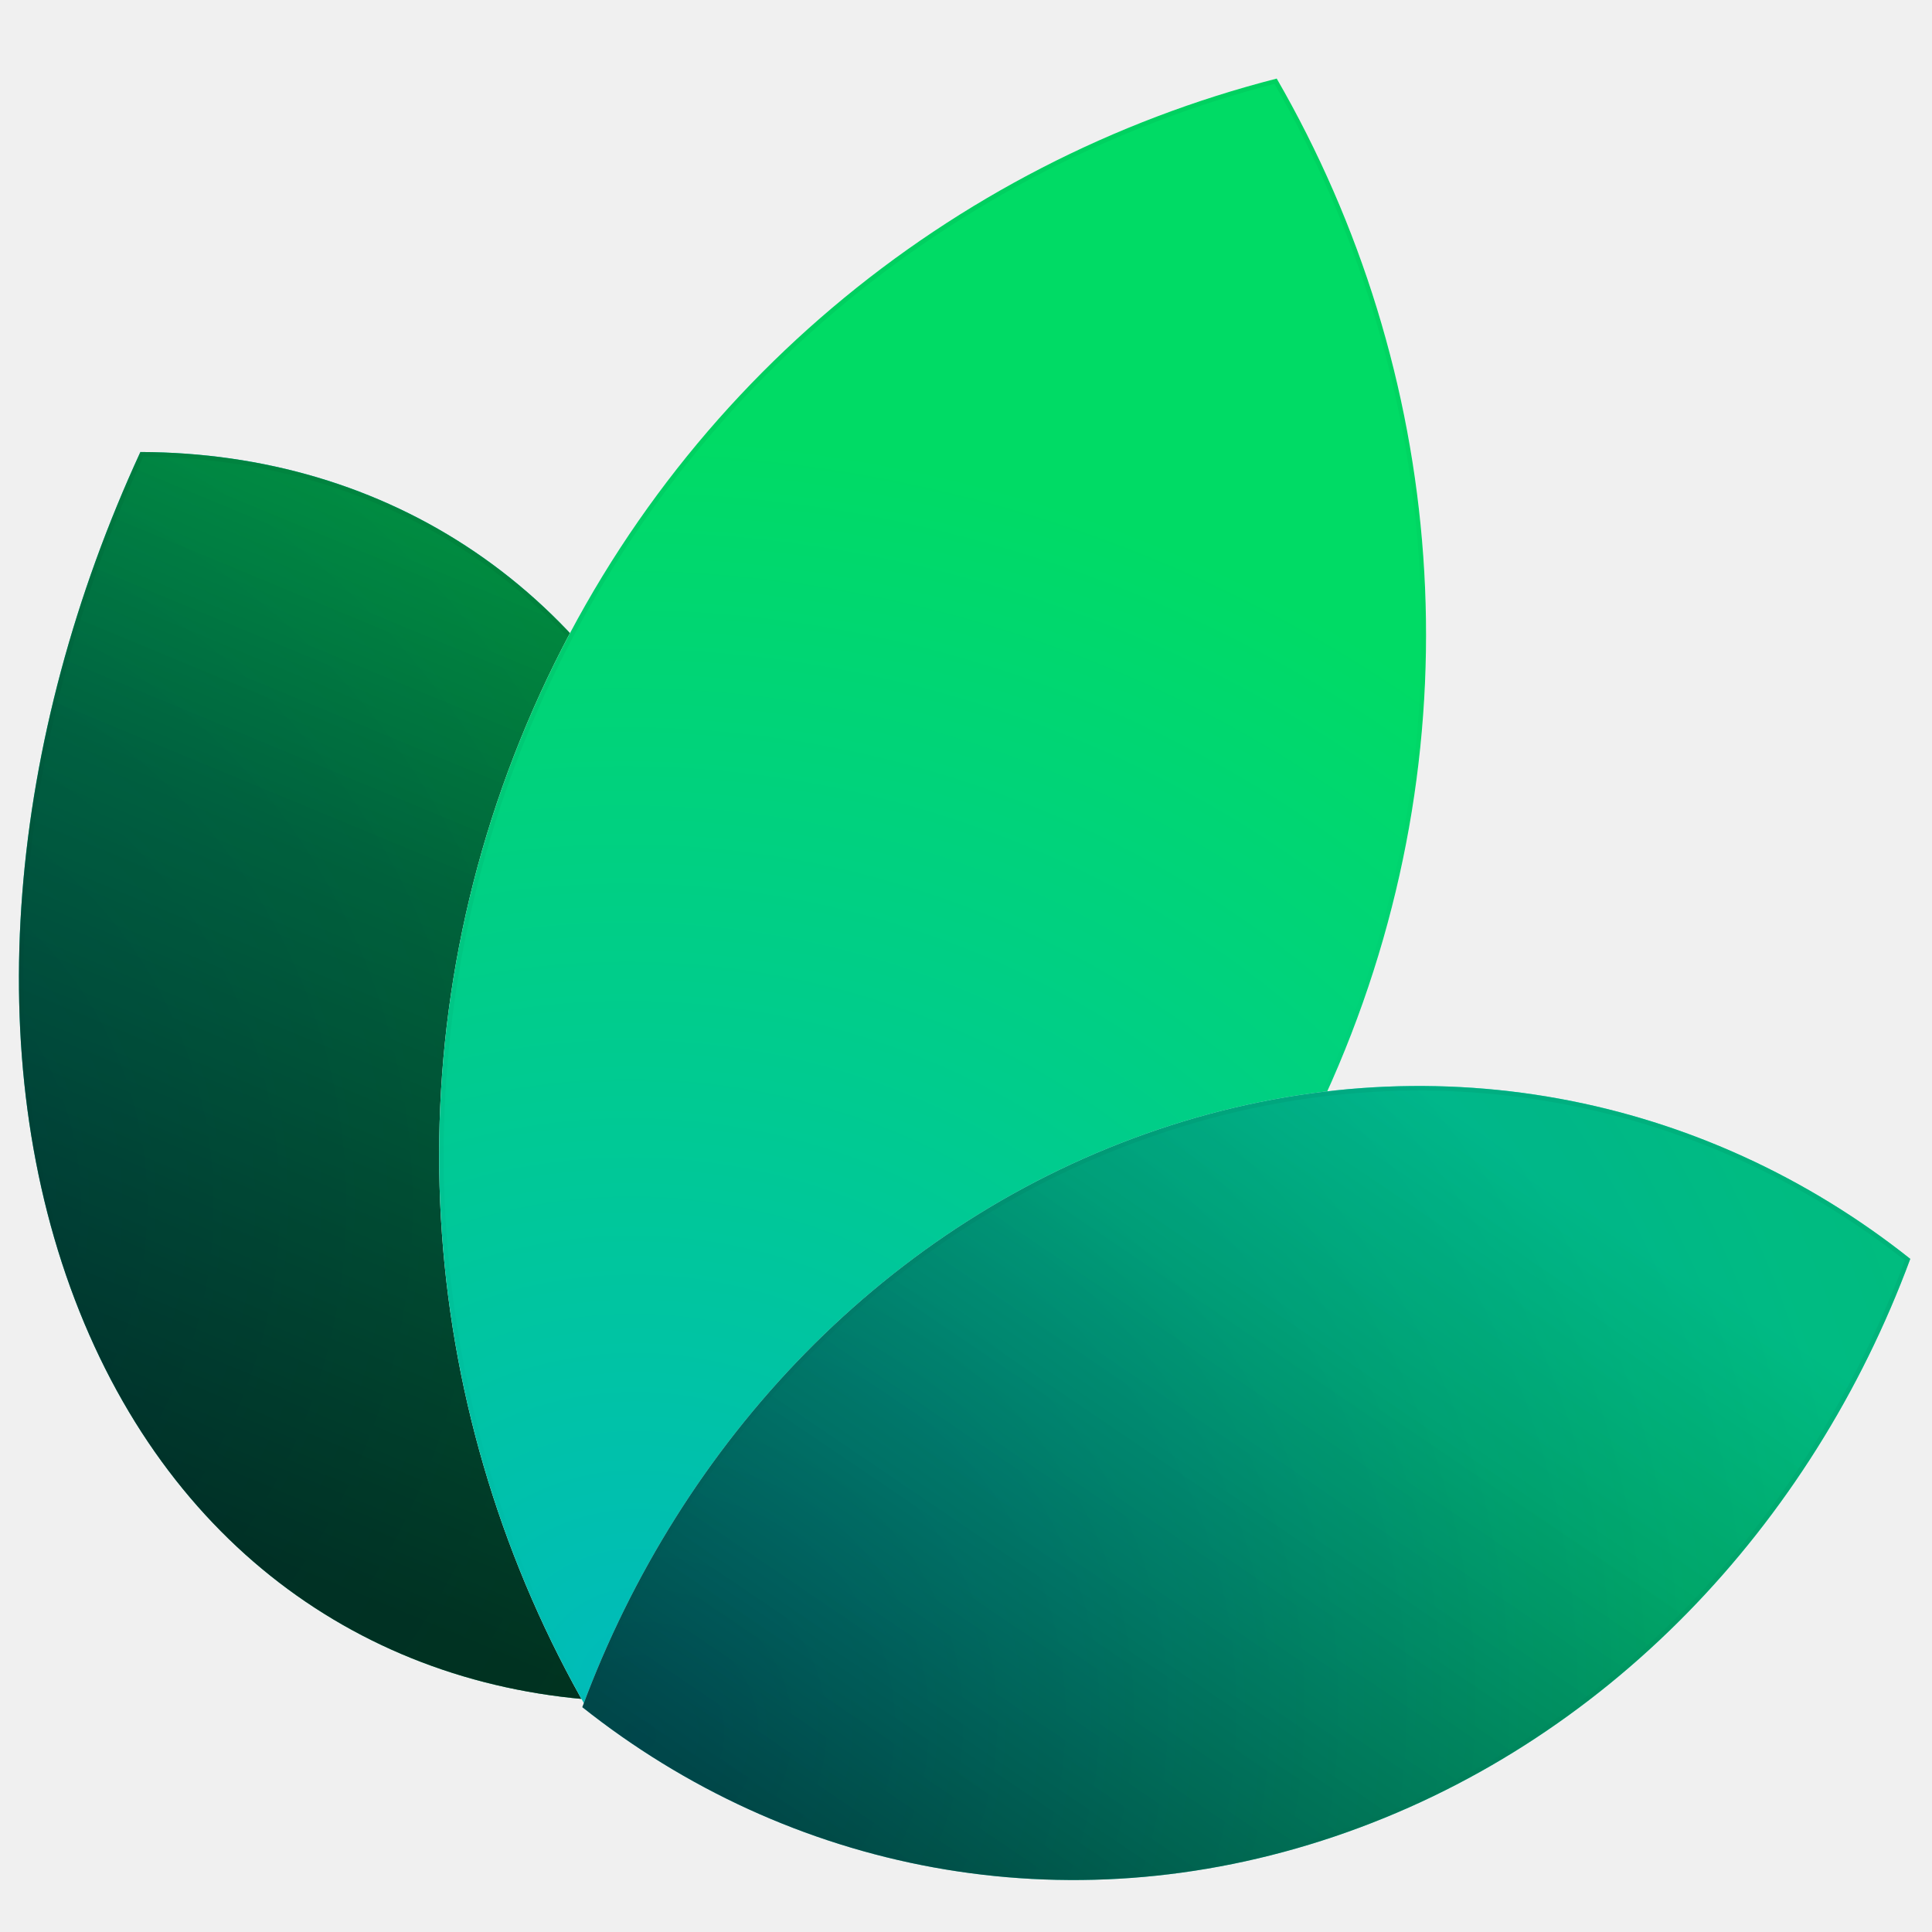
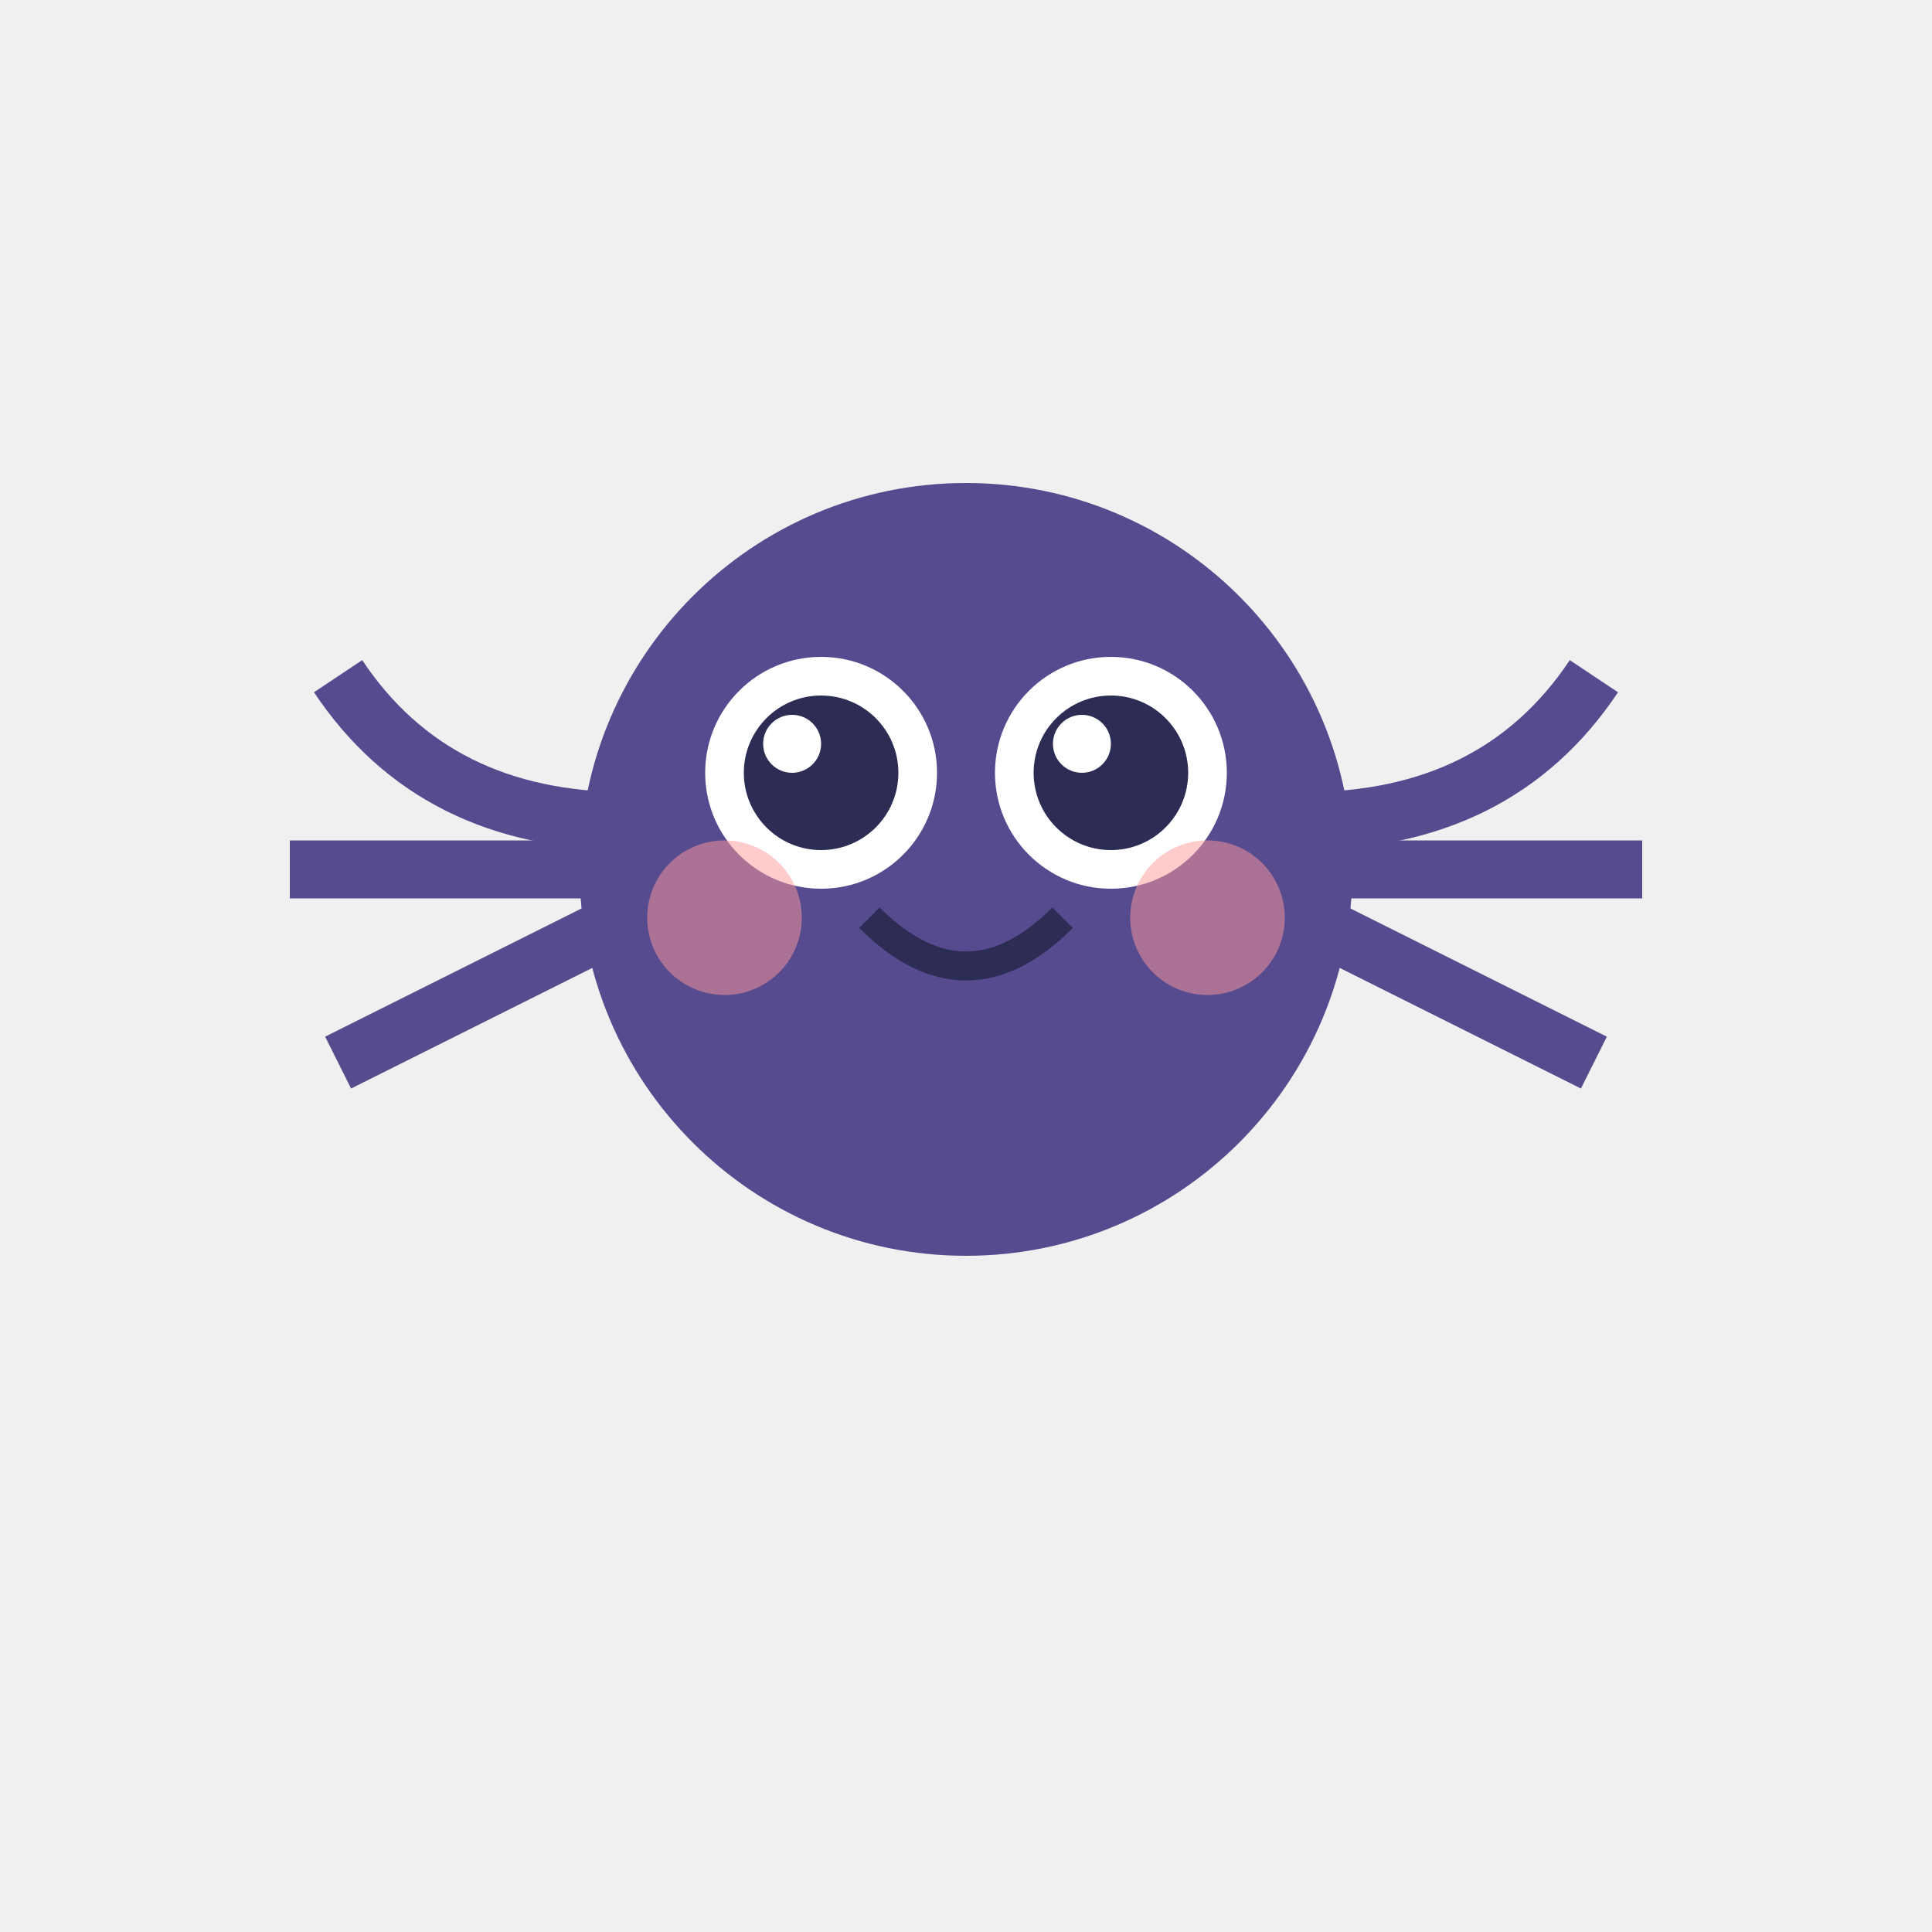
- <svg xmlns="http://www.w3.org/2000/svg" width="24" height="24" viewBox="0 0 24 24" fill="none">
-   <path d="M7.953 21.139C4.896 21.13 2.255 19.458 0.987 16.29C-0.28 13.121 0.109 9.163 1.744 5.615C4.801 5.624 7.442 7.296 8.71 10.465C9.977 13.633 9.588 17.591 7.953 21.139Z" fill="white" />
-   <path d="M7.953 21.139C4.896 21.13 2.255 19.458 0.987 16.29C-0.28 13.121 0.109 9.163 1.744 5.615C4.801 5.624 7.442 7.296 8.71 10.465C9.977 13.633 9.588 17.591 7.953 21.139Z" fill="url(#paint0_radial_101_2703)" />
-   <path d="M7.953 21.139C4.896 21.13 2.255 19.458 0.987 16.29C-0.28 13.121 0.109 9.163 1.744 5.615C4.801 5.624 7.442 7.296 8.71 10.465C9.977 13.633 9.588 17.591 7.953 21.139Z" fill="black" fill-opacity="0.5" style="mix-blend-mode:hard-light" />
-   <path d="M7.953 21.139C4.896 21.13 2.255 19.458 0.987 16.29C-0.28 13.121 0.109 9.163 1.744 5.615C4.801 5.624 7.442 7.296 8.71 10.465C9.977 13.633 9.588 17.591 7.953 21.139Z" fill="url(#paint1_linear_101_2703)" fill-opacity="0.5" style="mix-blend-mode:hard-light" />
-   <path d="M8.684 10.476C9.945 13.63 9.561 17.572 7.935 21.111C4.897 21.096 2.274 19.431 1.013 16.279C-0.248 13.124 0.136 9.182 1.762 5.643C4.8 5.659 7.423 7.324 8.684 10.476Z" stroke="url(#paint2_linear_101_2703)" stroke-opacity="0.05" stroke-width="0.056" />
-   <path d="M7.31 21.257C11.354 20.221 14.884 17.375 16.628 13.236C18.373 9.097 17.945 4.587 15.86 0.976C11.816 2.012 8.287 4.858 6.542 8.998C4.797 13.137 5.225 17.646 7.31 21.257Z" fill="white" />
-   <path d="M7.31 21.257C11.354 20.221 14.884 17.375 16.628 13.236C18.373 9.097 17.945 4.587 15.86 0.976C11.816 2.012 8.287 4.858 6.542 8.998C4.797 13.137 5.225 17.646 7.31 21.257Z" fill="url(#paint3_radial_101_2703)" />
-   <path d="M16.603 13.225C14.864 17.349 11.351 20.187 7.324 21.225C5.253 17.624 4.829 13.132 6.568 9.009C8.306 4.885 11.819 2.047 15.846 1.009C17.918 4.61 18.341 9.101 16.603 13.225Z" stroke="url(#paint4_linear_101_2703)" stroke-opacity="0.05" stroke-width="0.056" />
-   <path d="M7.234 21.207C9.789 23.237 13.21 23.951 16.577 22.814C19.944 21.677 22.506 18.945 23.73 15.638C21.175 13.608 17.754 12.894 14.387 14.031C11.02 15.168 8.458 17.901 7.234 21.207Z" fill="white" />
-   <path d="M7.234 21.207C9.789 23.237 13.21 23.951 16.577 22.814C19.944 21.677 22.506 18.945 23.73 15.638C21.175 13.608 17.754 12.894 14.387 14.031C11.02 15.168 8.458 17.901 7.234 21.207Z" fill="url(#paint5_radial_101_2703)" />
-   <path d="M7.234 21.207C9.789 23.237 13.21 23.951 16.577 22.814C19.944 21.677 22.506 18.945 23.73 15.638C21.175 13.608 17.754 12.894 14.387 14.031C11.02 15.168 8.458 17.901 7.234 21.207Z" fill="black" fill-opacity="0.2" style="mix-blend-mode:hard-light" />
-   <path d="M7.234 21.207C9.789 23.237 13.21 23.951 16.577 22.814C19.944 21.677 22.506 18.945 23.73 15.638C21.175 13.608 17.754 12.894 14.387 14.031C11.02 15.168 8.458 17.901 7.234 21.207Z" fill="url(#paint6_linear_101_2703)" fill-opacity="0.5" style="mix-blend-mode:hard-light" />
-   <path d="M16.568 22.787C13.218 23.918 9.814 23.212 7.267 21.198C8.492 17.907 11.044 15.189 14.396 14.058C17.747 12.927 21.15 13.633 23.697 15.648C22.472 18.938 19.92 21.656 16.568 22.787Z" stroke="url(#paint7_linear_101_2703)" stroke-opacity="0.05" stroke-width="0.056" />
-   <defs>
-     <radialGradient id="paint0_radial_101_2703" cx="0" cy="0" r="1" gradientUnits="userSpaceOnUse" gradientTransform="translate(-3.00503 15.023) rotate(-10.029) scale(17.9572 17.784)">
-       <stop stop-color="#00B0BB" />
-       <stop offset="1" stop-color="#00DB65" />
-     </radialGradient>
-     <linearGradient id="paint1_linear_101_2703" x1="7.39" y1="4.813" x2="1.63" y2="18.689" gradientUnits="userSpaceOnUse">
-       <stop stop-color="#18E299" />
-       <stop offset="1" />
-     </linearGradient>
-     <linearGradient id="paint2_linear_101_2703" x1="7.948" y1="8.016" x2="1.761" y2="18.746" gradientUnits="userSpaceOnUse">
-       <stop />
-       <stop offset="1" stop-opacity="0" />
-     </linearGradient>
-     <radialGradient id="paint3_radial_101_2703" cx="0" cy="0" r="1" gradientUnits="userSpaceOnUse" gradientTransform="translate(8.11404 20.8822) rotate(-75.7542) scale(21.6246 23.7772)">
-       <stop stop-color="#00BBBB" />
-       <stop offset="0.713" stop-color="#00DB65" />
-     </radialGradient>
-     <linearGradient id="paint4_linear_101_2703" x1="7.602" y1="5.871" x2="15.556" y2="16.372" gradientUnits="userSpaceOnUse">
-       <stop />
-       <stop offset="1" stop-opacity="0" />
-     </linearGradient>
-     <radialGradient id="paint5_radial_101_2703" cx="0" cy="0" r="1" gradientUnits="userSpaceOnUse" gradientTransform="translate(7.84537 21.5181) rotate(-20.3525) scale(18.5603 17.32)">
-       <stop stop-color="#00B0BB" />
-       <stop offset="1" stop-color="#00DB65" />
-     </radialGradient>
-     <linearGradient id="paint6_linear_101_2703" x1="16.808" y1="13.007" x2="10.041" y2="22.994" gradientUnits="userSpaceOnUse">
-       <stop stop-color="#00B1BC" />
-       <stop offset="1" />
-     </linearGradient>
-     <linearGradient id="paint7_linear_101_2703" x1="16.808" y1="13.007" x2="14.169" y2="23.841" gradientUnits="userSpaceOnUse">
-       <stop />
-       <stop offset="1" stop-opacity="0" />
-     </linearGradient>
-   </defs>
+ <svg xmlns="http://www.w3.org/2000/svg" viewBox="0 0 200 200">
+   <circle cx="100" cy="90" r="40" fill="#574B90" />
+   <circle cx="85" cy="80" r="12" fill="white" />
+   <circle cx="115" cy="80" r="12" fill="white" />
+   <circle cx="85" cy="80" r="8" fill="#2C2C54" />
+   <circle cx="115" cy="80" r="8" fill="#2C2C54" />
+   <circle cx="82" cy="77" r="3" fill="white" />
+   <circle cx="112" cy="77" r="3" fill="white" />
+   <circle cx="75" cy="95" r="8" fill="#FF9999" opacity="0.5" />
+   <circle cx="125" cy="95" r="8" fill="#FF9999" opacity="0.5" />
+   <path d="M90 95 Q100 105 110 95" stroke="#2C2C54" stroke-width="3" fill="none" />
+   <path d="M65 85 Q45 85 35 70" stroke="#574B90" stroke-width="6" fill="none" />
+   <path d="M65 90 Q40 90 30 90" stroke="#574B90" stroke-width="6" fill="none" />
+   <path d="M65 95 Q45 105 35 110" stroke="#574B90" stroke-width="6" fill="none" />
+   <path d="M135 85 Q155 85 165 70" stroke="#574B90" stroke-width="6" fill="none" />
+   <path d="M135 90 Q160 90 170 90" stroke="#574B90" stroke-width="6" fill="none" />
+   <path d="M135 95 Q155 105 165 110" stroke="#574B90" stroke-width="6" fill="none" />
</svg>
